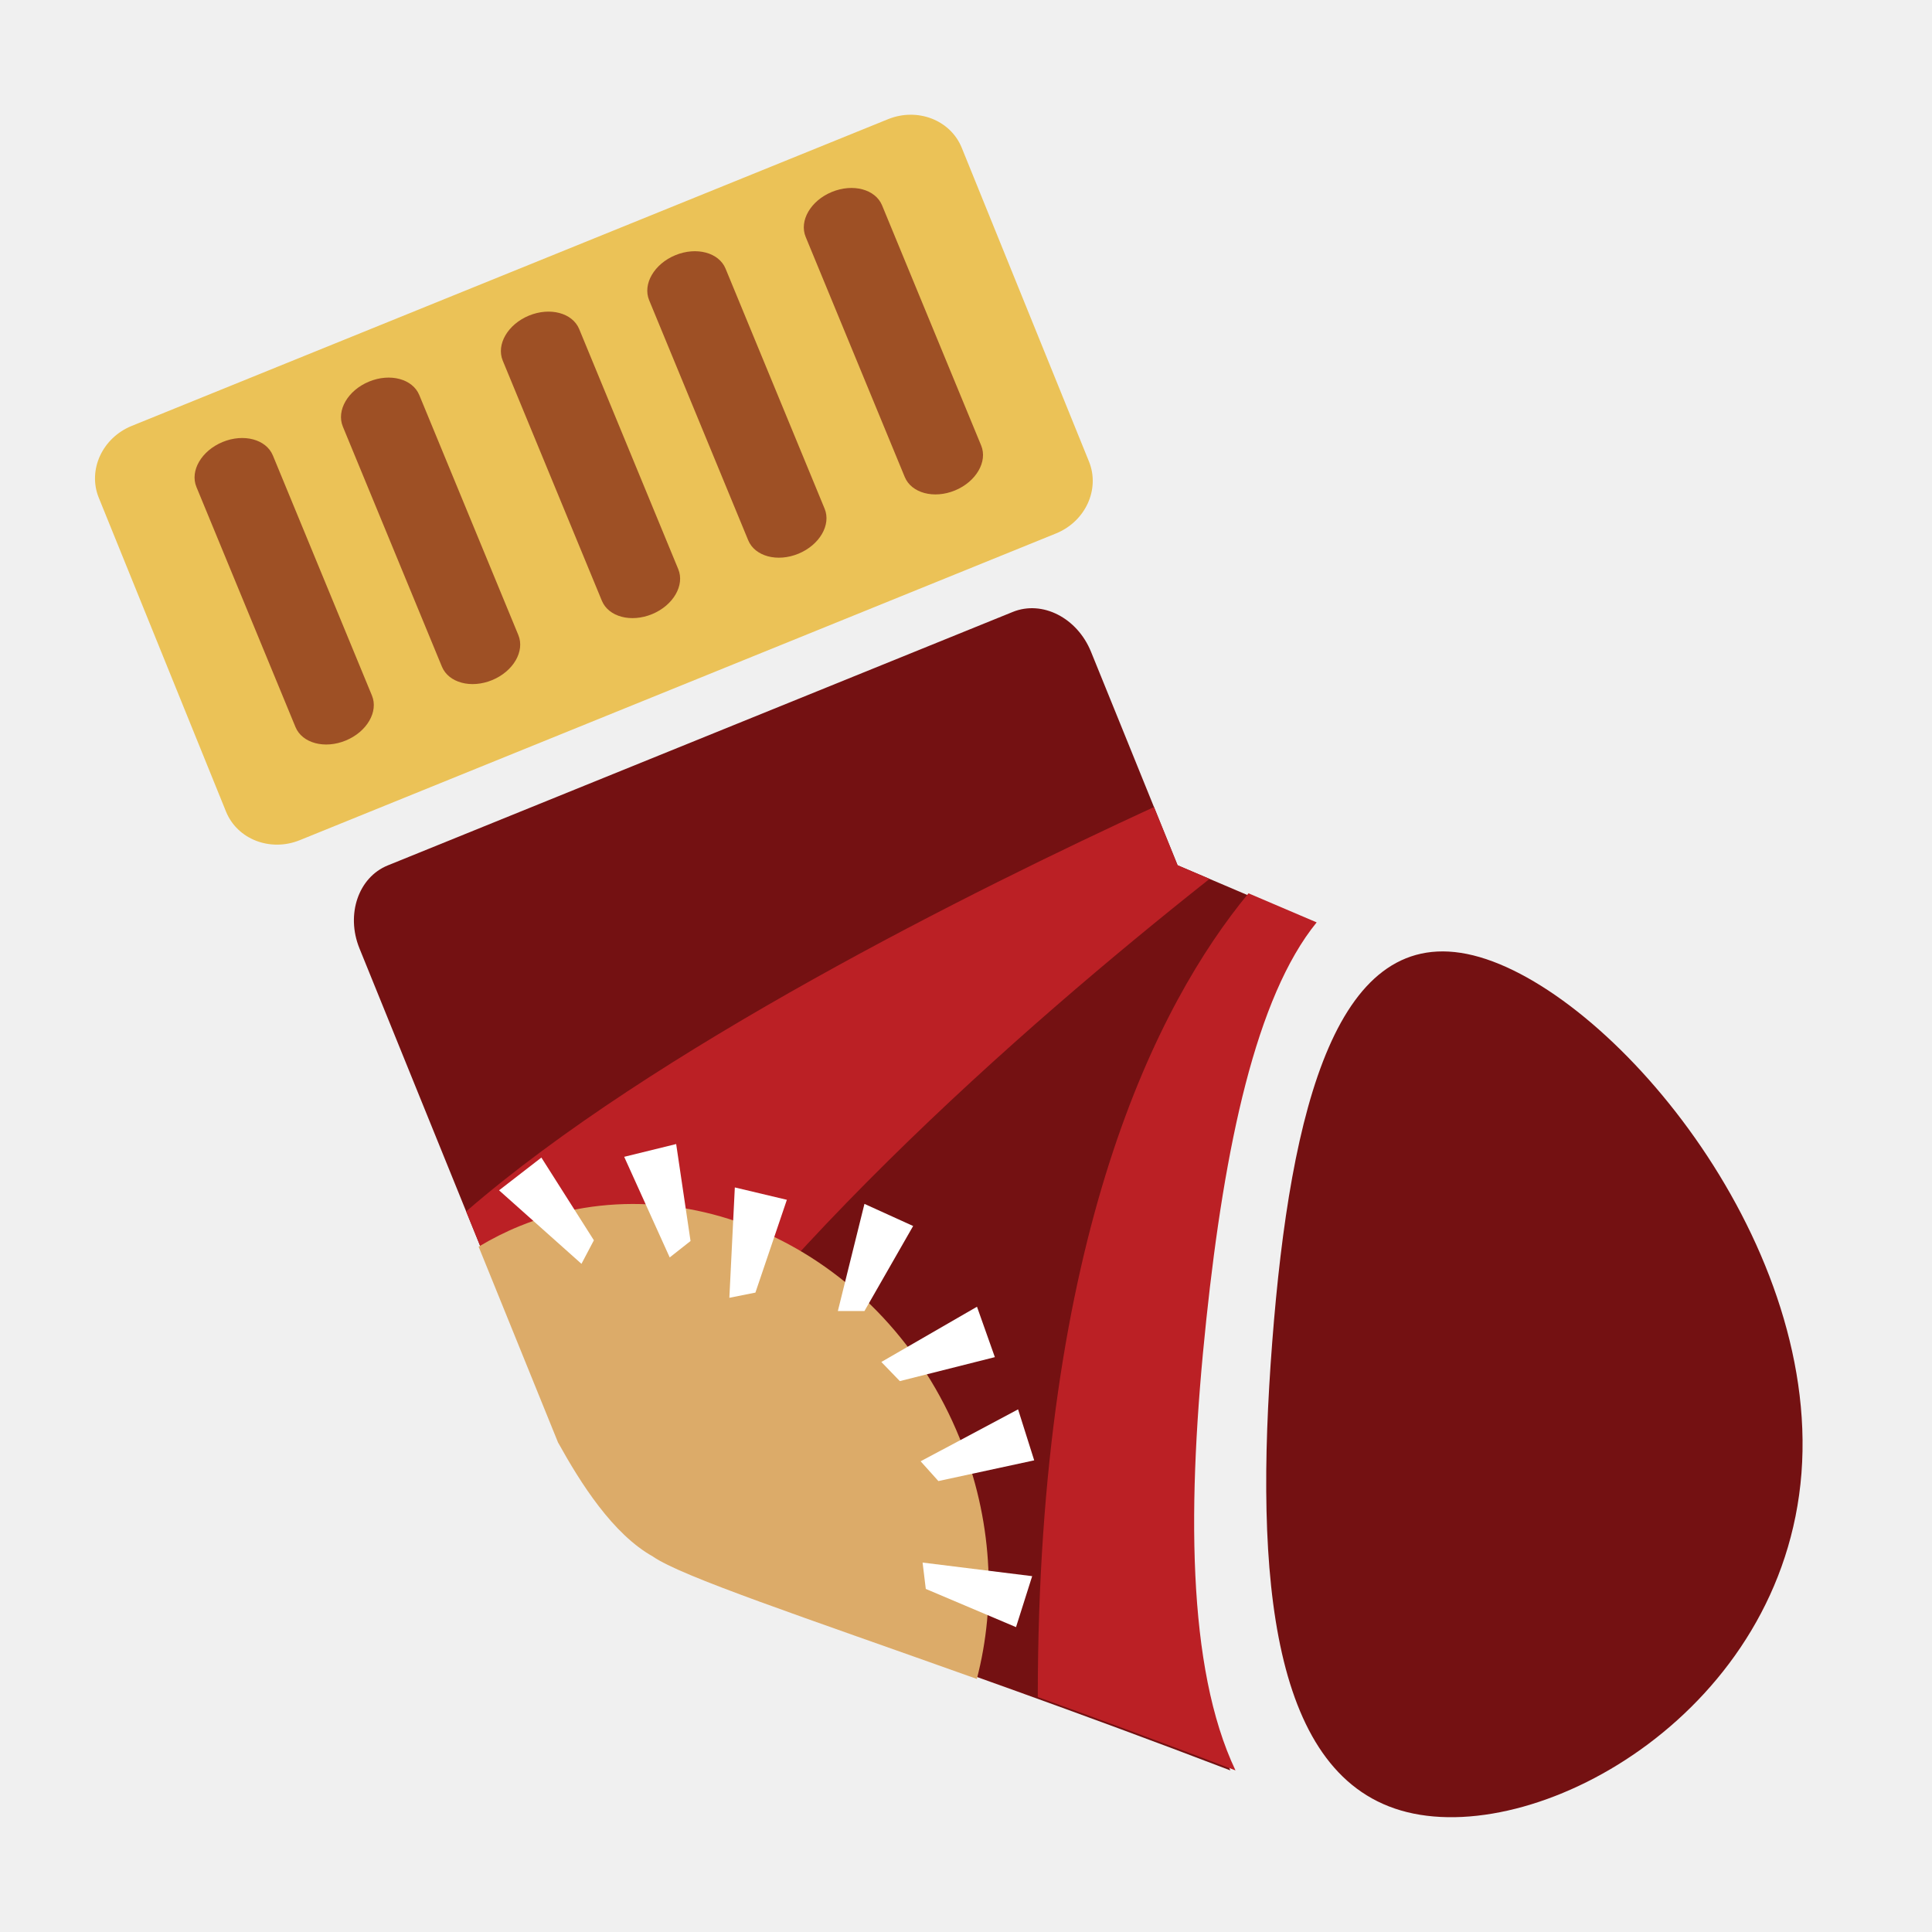
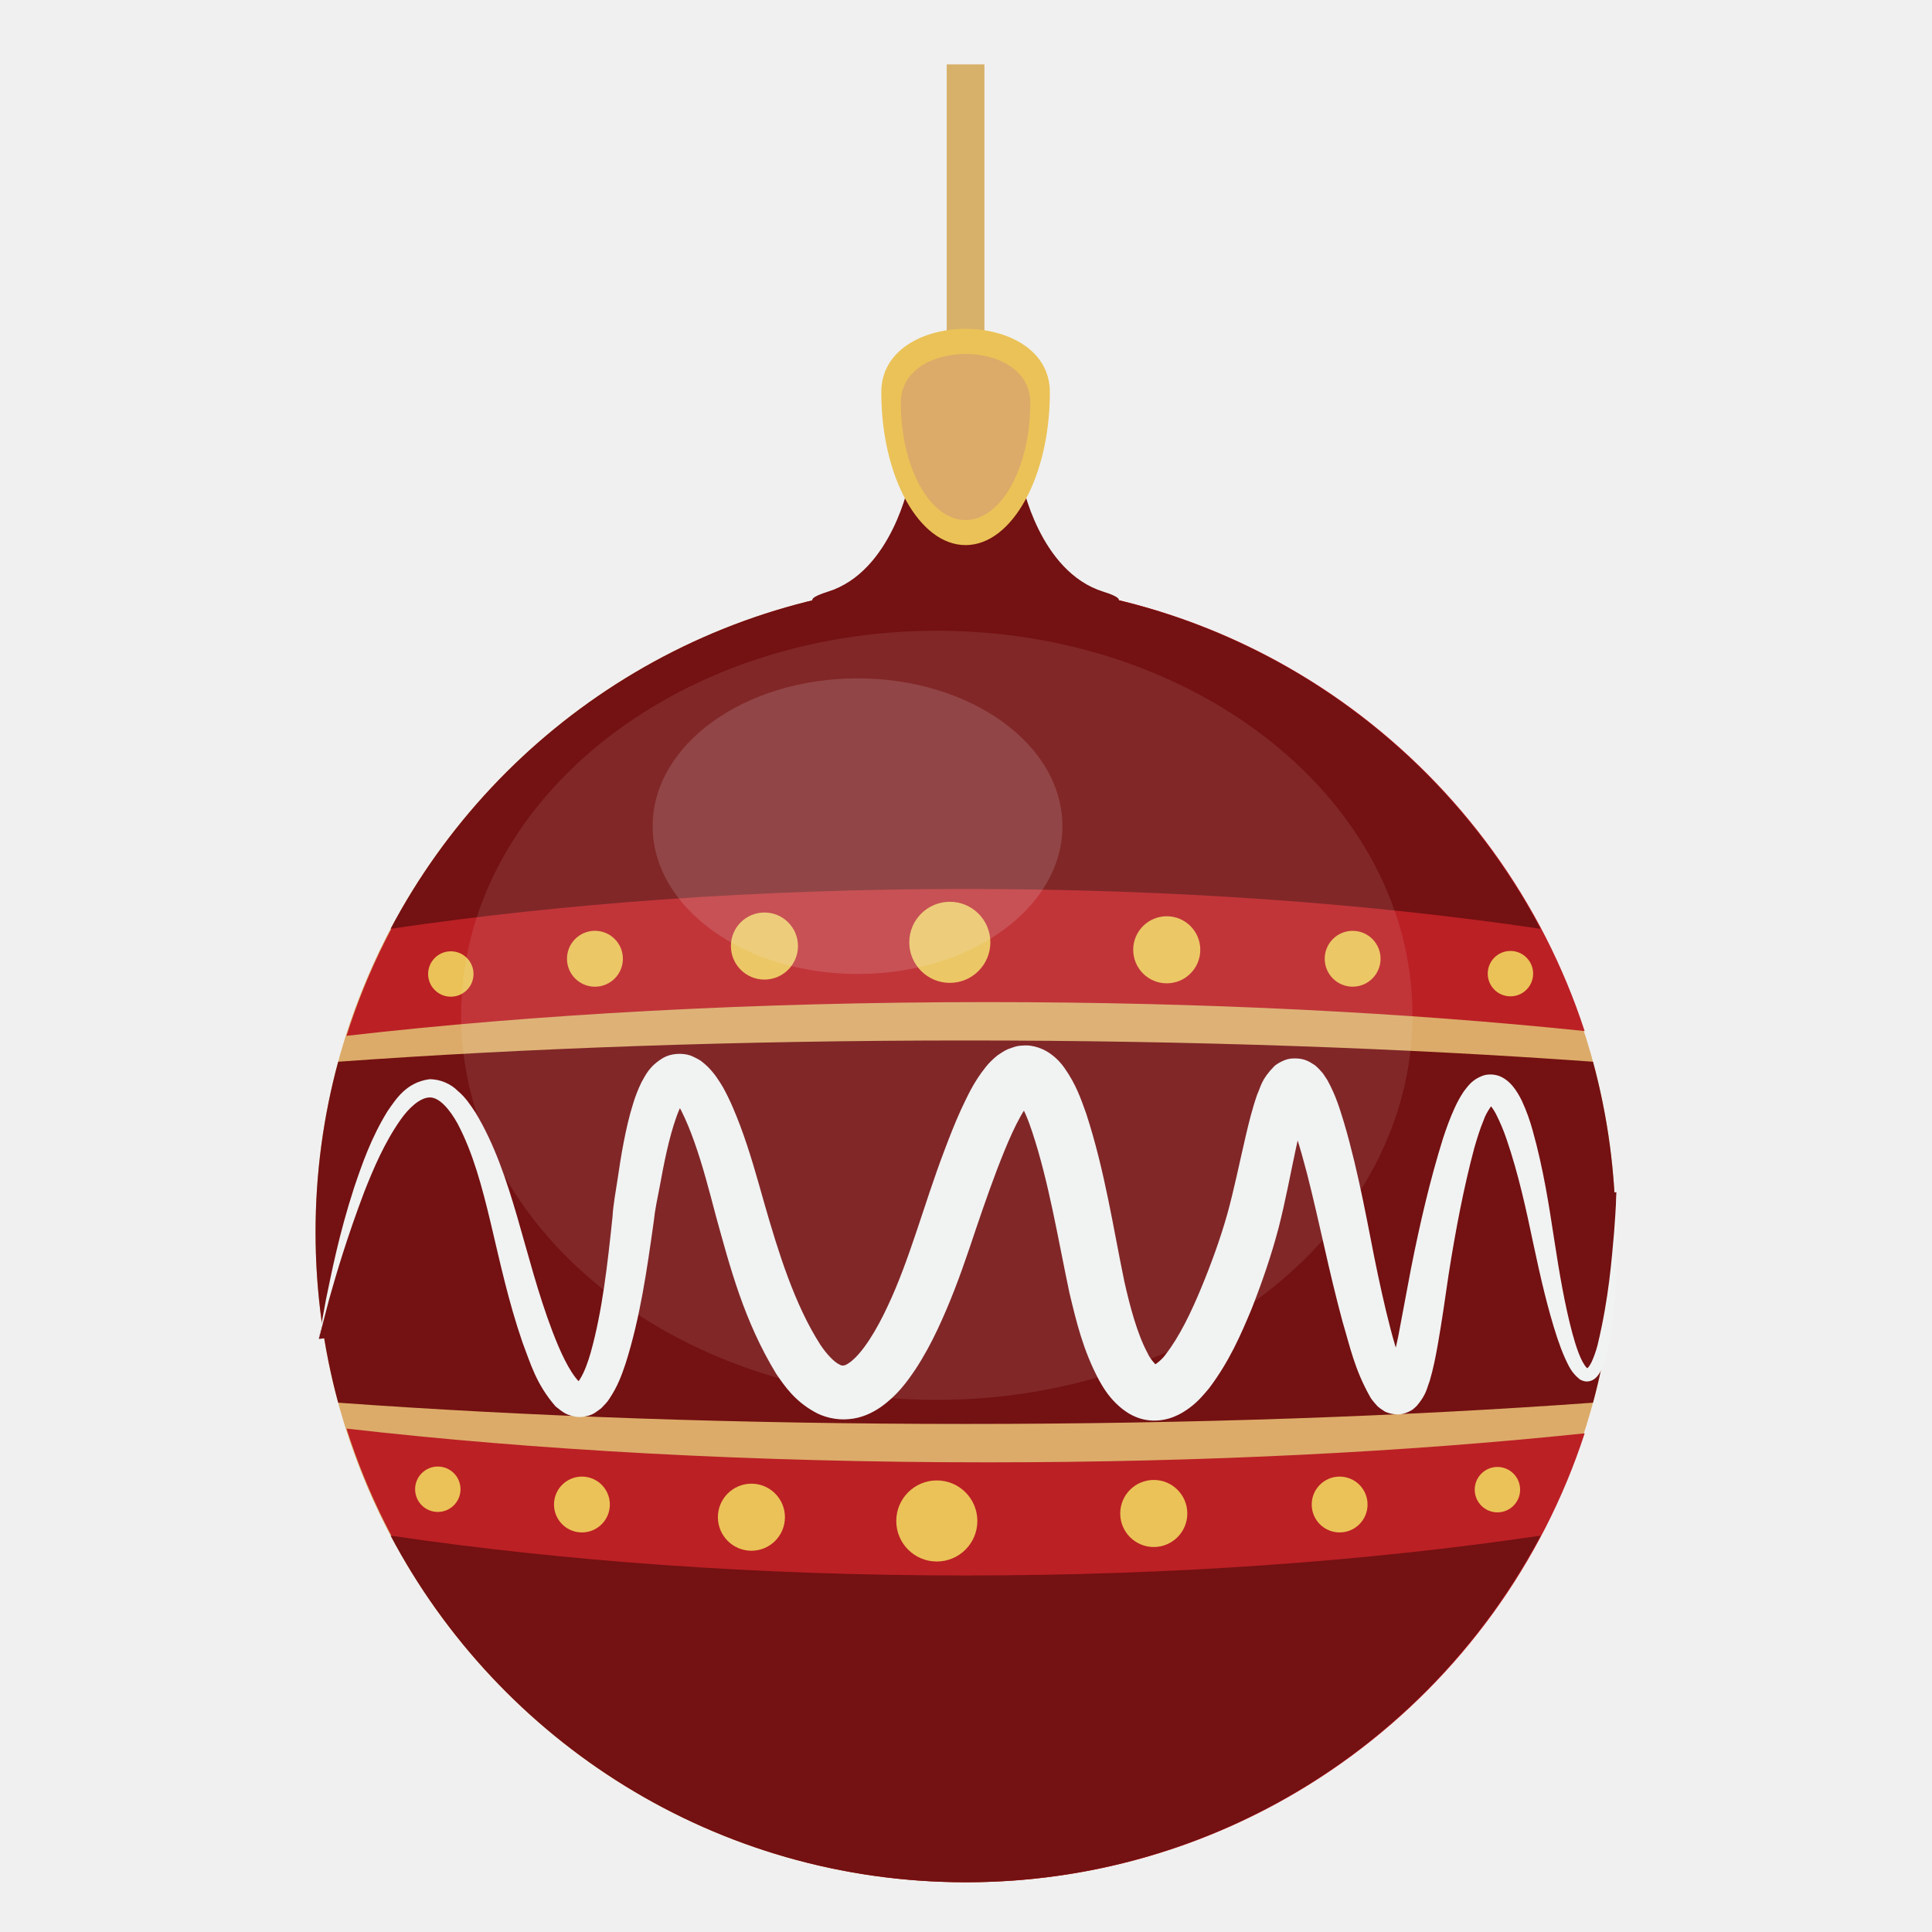
<svg xmlns="http://www.w3.org/2000/svg" version="1.1" id="Layer_1" x="0px" y="0px" width="64px" height="64px" viewBox="0 0 64 64" enable-background="new 0 0 64 64" xml:space="preserve">
-   <path fill="#EBC257" d="M36.075,15.292c0.371,0.918-0.119,1.984-1.096,2.38L9.93,27.832c-0.977,0.395-2.07-0.028-2.443-0.947  L3.272,16.488c-0.373-0.919,0.117-1.984,1.093-2.38L29.416,3.949c0.976-0.396,2.07,0.027,2.443,0.946L36.075,15.292z" />
-   <path fill="#741112" d="M48.804,31.648c-4.494-1.112-6.057,4.978-6.66,12.815c-0.605,7.836-0.025,14.456,4.469,15.567  c4.496,1.112,12.457-3.393,13.063-11.231C60.28,40.962,53.3,32.76,48.804,31.648z" />
-   <path fill="#741112" d="M39.009,28.663l-1.896-4.678l-0.973-2.397c-0.457-1.123-1.613-1.713-2.588-1.318l-20.707,8.398  c-0.973,0.395-1.393,1.624-0.938,2.747l0.973,2.398l5.644,13.916c0.751,1.356,1.815,3.037,3.142,3.778  c1.338,0.942,8.881,3.233,19.091,7.14c-1.615-3.408-1.609-8.866-0.967-14.931c0.611-5.763,1.648-10.692,3.658-13.161L39.009,28.663z  " />
-   <path fill="#BB2025" d="M38.228,26.734c-5.949,2.739-16.594,8.027-22.786,13.396l3.082,7.598c0.396,0.715,0.879,1.52,1.441,2.229  c4.714-7.869,13.81-15.863,20.103-20.843l-1.059-0.452L38.228,26.734z" />
-   <path fill="#BB2025" d="M43.616,30.555l-2.258-0.963c-2.984,3.616-6.98,11.313-6.98,26.624c2.016,0.729,4.211,1.536,6.549,2.431  c-1.615-3.408-1.609-8.866-0.967-14.931C40.569,37.953,41.608,33.023,43.616,30.555z" />
-   <path fill="#DCAB69" d="M32.359,55.617c0.651-2.496,0.516-5.302-0.571-7.981c-2.487-6.132-9.008-9.277-14.565-7.024  c-0.479,0.195-0.936,0.426-1.368,0.686l2.63,6.484c0.752,1.357,1.815,3.037,3.142,3.779C22.565,52.22,26.549,53.543,32.359,55.617z" />
-   <polygon fill="#FFFFFF" points="28.636,39.88 27.755,43.43 28.636,43.43 30.249,40.613 " />
-   <polygon fill="#FFFFFF" points="32.364,43.287 29.196,45.117 29.808,45.751 32.956,44.957 " />
-   <polygon fill="#FFFFFF" points="20.677,38.321 22.185,41.654 22.875,41.11 22.399,37.898 " />
-   <polygon fill="#FFFFFF" points="24.342,39.335 24.161,42.991 25.024,42.819 26.066,39.745 " />
-   <polygon fill="#FFFFFF" points="16.532,39.431 19.262,41.866 19.673,41.086 17.934,38.346 " />
-   <polygon fill="#FFFFFF" points="34.192,52.212 30.562,51.762 30.668,52.635 33.657,53.901 " />
-   <polygon fill="#FFFFFF" points="33.725,46.687 30.497,48.407 31.085,49.062 34.259,48.376 " />
-   <path fill="#9E5025" d="M17.521,10.455c0.699-0.288,1.444-0.089,1.665,0.445l3.282,7.954c0.221,0.535-0.167,1.202-0.867,1.49l0,0  c-0.699,0.288-1.444,0.09-1.664-0.445l-3.283-7.953C16.434,11.411,16.821,10.745,17.521,10.455L17.521,10.455z" />
-   <path fill="#9E5025" d="M7.374,14.642c0.699-0.289,1.444-0.089,1.665,0.445l3.282,7.954c0.221,0.534-0.167,1.201-0.866,1.489l0,0  c-0.699,0.29-1.445,0.089-1.666-0.444l-3.282-7.954C6.286,15.598,6.674,14.931,7.374,14.642L7.374,14.642z" />
-   <path fill="#9E5025" d="M22.37,8.454c0.699-0.288,1.445-0.089,1.665,0.445l3.282,7.953c0.22,0.534-0.168,1.201-0.867,1.49l0,0  c-0.7,0.289-1.445,0.089-1.665-0.446l-3.282-7.953C21.284,9.41,21.671,8.743,22.37,8.454L22.37,8.454z" />
-   <path fill="#9E5025" d="M12.224,12.641c0.699-0.289,1.444-0.09,1.665,0.445l3.282,7.952c0.22,0.535-0.167,1.202-0.867,1.491l0,0  c-0.699,0.289-1.444,0.089-1.665-0.445l-3.282-7.953C11.137,13.596,11.524,12.93,12.224,12.641L12.224,12.641z" />
-   <path fill="#9E5025" d="M27.555,6.359c0.7-0.289,1.445-0.09,1.665,0.444l3.282,7.954c0.221,0.534-0.168,1.201-0.866,1.489l0,0  c-0.699,0.289-1.444,0.089-1.665-0.445l-3.282-7.953C26.468,7.314,26.855,6.647,27.555,6.359L27.555,6.359z" />
+   <circle fill="#DCAB69" cx="31.986" cy="40.819" r="21.533" />
+   <g>
+     <path fill="#BB2025" d="M32.711,33.196c7.18,0,13.926,0.35,19.782,0.959c-2.807-8.631-10.914-14.87-20.481-14.87   c-9.626,0-17.775,6.315-20.533,15.028C17.661,33.604,24.931,33.196,32.711,33.196z" />
+     <path fill="#BB2025" d="M32.711,48.442c-7.78,0-15.05-0.409-21.231-1.118c2.758,8.713,10.907,15.028,20.533,15.028   c9.567,0,17.674-6.239,20.481-14.871C46.637,48.094,39.891,48.442,32.711,48.442z" />
+   </g>
+   <g>
+     <path fill="#741112" d="M31.986,29.449c6.882,0,13.363,0.478,19.047,1.319c-3.611-6.829-10.784-11.483-19.047-11.483   c-8.262,0-15.436,4.654-19.047,11.483C18.623,29.926,25.104,29.449,31.986,29.449z" />
+     <path fill="#741112" d="M31.986,52.19c-6.882,0-13.363-0.479-19.047-1.32c3.611,6.829,10.785,11.482,19.047,11.482   c8.263,0,15.436-4.653,19.047-11.482C45.35,51.712,38.868,52.19,31.986,52.19z" />
+   </g>
+   <path fill="#741112" d="M11.203,35.171c-0.488,1.8-0.75,3.693-0.75,5.648c0,1.954,0.262,3.847,0.75,5.647  c6.228,0.45,13.292,0.704,20.784,0.704c7.492,0,14.557-0.254,20.783-0.704c0.488-1.801,0.75-3.693,0.75-5.647  c0-1.955-0.262-3.849-0.75-5.648c-6.227-0.448-13.291-0.704-20.783-0.704C24.495,34.467,17.431,34.723,11.203,35.171z" />
+   <g>
+     <path fill="#741112" d="M10.561,44.354c0,0,3.167-16.163,6.278-3.396c3.112,12.766,4.107-0.989,4.231-1.302   c0.125-0.313,0.996-8.859,3.36,0.104c2.365,8.963,4.729,7.633,6.846,1.198c2.116-6.438,3.232-8.151,4.854,0.677   c1.621,8.829,4.23,2.528,5.227-0.665c0.995-3.19,1.244-9.626,3.237,0c1.989,9.628,2.239,3.583,2.986-0.012   c0.746-3.595,1.953-8.884,3.527,0.012c1.574,8.897,2.429,2.844,2.438-1.478" />
+     <path fill="#F1F2F2" d="M10.561,44.354c0,0,0.083-0.46,0.24-1.322c0.18-0.857,0.421-2.125,0.93-3.692   c0.264-0.781,0.563-1.647,1.105-2.528c0.283-0.407,0.621-0.953,1.38-1.06c0.366-0.011,0.729,0.161,0.948,0.385   c0.256,0.212,0.42,0.468,0.59,0.723c1.25,2.076,1.585,4.725,2.55,7.254c0.233,0.61,0.542,1.31,0.877,1.655   c0.026,0.006,0.061,0.042,0.059,0.037c-0.017-0.016-0.042-0.008-0.089-0.011c-0.044,0.03-0.028-0.005-0.02,0.001   c0.024-0.045,0.051-0.048,0.084-0.115c0.135-0.212,0.259-0.543,0.353-0.877c0.383-1.366,0.558-2.918,0.722-4.496   c0.022-0.378,0.109-0.865,0.166-1.23c0.06-0.405,0.123-0.822,0.205-1.242c0.082-0.422,0.176-0.848,0.316-1.291   c0.068-0.222,0.155-0.45,0.272-0.691c0.135-0.234,0.249-0.528,0.724-0.813c0.244-0.143,0.629-0.174,0.917-0.07   c0.113,0.048,0.226,0.106,0.331,0.173c0.078,0.06,0.145,0.119,0.215,0.184c0.248,0.246,0.379,0.469,0.514,0.689   c0.241,0.435,0.413,0.86,0.574,1.285c0.316,0.843,0.556,1.716,0.792,2.549c0.469,1.636,1.006,3.362,1.854,4.687   c0.206,0.313,0.465,0.585,0.631,0.659c0.087,0.053,0.111,0.036,0.146,0.036c0.029,0.003,0.101-0.027,0.201-0.099   c0.433-0.312,0.906-1.106,1.257-1.864c0.736-1.558,1.193-3.349,1.874-5.145c0.169-0.448,0.342-0.896,0.549-1.352   c0.22-0.46,0.412-0.907,0.821-1.42c0.097-0.125,0.235-0.266,0.403-0.399c0.109-0.072,0.2-0.139,0.336-0.199   c0.157-0.055,0.288-0.115,0.484-0.119c0.376-0.037,0.73,0.128,0.932,0.276c0.213,0.154,0.352,0.316,0.45,0.454   c0.4,0.568,0.554,1.041,0.728,1.523c0.616,1.887,0.895,3.787,1.263,5.56c0.189,0.841,0.428,1.741,0.772,2.379   c0.151,0.334,0.425,0.472,0.242,0.4c-0.156,0.048,0.157-0.074,0.362-0.371c0.454-0.586,0.841-1.395,1.17-2.19   c0.331-0.798,0.64-1.65,0.867-2.458c0.226-0.819,0.402-1.696,0.608-2.577c0.105-0.445,0.211-0.889,0.38-1.375   c0.122-0.26,0.128-0.488,0.561-0.932c0.034-0.041,0.17-0.128,0.276-0.174c0.107-0.053,0.229-0.09,0.395-0.09   c0.352-0.002,0.496,0.111,0.684,0.228c0.104,0.089,0.191,0.183,0.265,0.272l0.144,0.219c0.292,0.532,0.41,0.954,0.548,1.398   c0.132,0.438,0.239,0.868,0.345,1.296c0.205,0.852,0.374,1.702,0.534,2.526c0.16,0.834,0.325,1.626,0.513,2.415   c0.183,0.753,0.404,1.615,0.667,2.103c0.017,0.035,0.024,0.042,0.024,0.04v0.009c-0.015-0.017-0.04-0.038-0.064-0.051   c-0.007-0.006-0.229-0.098-0.349-0.048c-0.064,0.008-0.132,0.035-0.182,0.075c-0.03,0.02-0.04,0.023-0.057,0.041   c-0.053,0.079,0.062-0.114,0.1-0.249c0.105-0.319,0.19-0.693,0.268-1.062c0.143-0.763,0.284-1.513,0.423-2.251   c0.301-1.517,0.628-2.923,1.061-4.313c0.114-0.346,0.237-0.688,0.396-1.031c0.079-0.172,0.173-0.346,0.291-0.522   c0.138-0.172,0.262-0.387,0.638-0.526c0.197-0.065,0.438-0.039,0.601,0.042c0.168,0.082,0.267,0.179,0.351,0.271   c0.161,0.186,0.252,0.358,0.337,0.527c0.155,0.336,0.269,0.661,0.356,0.98c0.357,1.275,0.54,2.482,0.713,3.609   c0.172,1.124,0.35,2.163,0.599,3.098c0.119,0.439,0.285,0.956,0.481,1.156c0.046,0.012-0.032,0.038,0.026,0.005   c0.043-0.038,0.093-0.12,0.135-0.204c0.08-0.177,0.146-0.367,0.196-0.56c0.376-1.559,0.468-2.858,0.546-3.724   c0.067-0.872,0.08-1.34,0.08-1.34s0.022,0.467,0.022,1.344c-0.021,0.877,0.02,2.166-0.291,3.807   c-0.042,0.206-0.1,0.417-0.185,0.638c-0.05,0.11-0.101,0.226-0.213,0.345c-0.063,0.06-0.139,0.12-0.271,0.137   c-0.104,0.014-0.248-0.035-0.299-0.086c-0.262-0.214-0.351-0.439-0.46-0.666c-0.104-0.228-0.188-0.461-0.269-0.7   c-0.313-0.953-0.555-2.008-0.791-3.121c-0.234-1.111-0.487-2.293-0.887-3.459c-0.098-0.292-0.219-0.57-0.347-0.824   c-0.065-0.121-0.14-0.236-0.201-0.298c-0.089-0.085-0.027,0.006,0.076-0.025c0.051-0.047-0.197,0.251-0.283,0.521   c-0.118,0.283-0.218,0.599-0.31,0.922c-0.349,1.301-0.627,2.756-0.854,4.211c-0.109,0.741-0.215,1.5-0.353,2.289   c-0.071,0.396-0.145,0.794-0.274,1.23c-0.094,0.233-0.102,0.433-0.421,0.811c-0.053,0.052-0.096,0.095-0.166,0.144   c-0.096,0.058-0.209,0.104-0.32,0.13c-0.21,0.054-0.548-0.04-0.628-0.116c-0.066-0.04-0.134-0.089-0.188-0.137L45.54,46.48   c-0.067-0.076-0.121-0.148-0.151-0.203c-0.519-0.92-0.668-1.667-0.916-2.496c-0.217-0.808-0.417-1.643-0.599-2.459   c-0.189-0.824-0.371-1.641-0.581-2.459c-0.107-0.405-0.217-0.812-0.343-1.202c-0.118-0.383-0.271-0.797-0.408-1.029l-0.037-0.056   c0.002,0.008,0.012,0.022,0.038,0.035c0.089,0.068,0.145,0.104,0.38,0.121c0.109-0.011,0.18-0.031,0.24-0.053   c0.06-0.019,0.137-0.092,0.139-0.086c0.119-0.131-0.027,0.072-0.062,0.22c-0.115,0.35-0.212,0.771-0.303,1.192   c-0.185,0.854-0.344,1.737-0.579,2.66c-0.246,0.932-0.543,1.791-0.892,2.683c-0.367,0.883-0.749,1.759-1.413,2.639   c-0.186,0.221-0.364,0.441-0.655,0.655c-0.276,0.203-0.68,0.434-1.223,0.416c-0.558-0.021-0.955-0.324-1.206-0.57   c-0.266-0.261-0.422-0.518-0.561-0.766c-0.531-0.998-0.748-1.922-0.98-2.887c-0.394-1.865-0.683-3.673-1.235-5.341   c-0.129-0.397-0.304-0.814-0.447-1.008c-0.032-0.055-0.059-0.064-0.032-0.048c0.016,0.016,0.141,0.075,0.283,0.067   c0.289-0.066,0.17-0.089,0.095,0.038c-0.388,0.492-0.763,1.417-1.076,2.232c-0.322,0.851-0.612,1.709-0.908,2.593   c-0.305,0.899-0.636,1.793-1.053,2.676c-0.208,0.441-0.444,0.88-0.727,1.313c-0.291,0.431-0.612,0.874-1.157,1.258   c-0.272,0.186-0.625,0.363-1.052,0.396c-0.415,0.041-0.858-0.071-1.16-0.253c-0.635-0.362-0.958-0.826-1.25-1.255   c-1.061-1.748-1.518-3.498-1.993-5.219c-0.226-0.855-0.434-1.663-0.708-2.436c-0.135-0.383-0.285-0.752-0.446-1.068   c-0.08-0.146-0.171-0.29-0.224-0.344c-0.009-0.007-0.019-0.021-0.021-0.028c0.012,0.016,0.032,0.023,0.052,0.021   c0.084,0.049,0.248,0.014,0.307-0.019c0.106-0.075-0.017,0.006-0.074,0.138c-0.07,0.134-0.141,0.293-0.201,0.468   c-0.124,0.348-0.224,0.729-0.312,1.112c-0.088,0.386-0.162,0.776-0.234,1.173c-0.082,0.437-0.155,0.739-0.199,1.164   c-0.226,1.604-0.446,3.166-0.93,4.697c-0.129,0.385-0.266,0.766-0.541,1.175c-0.055,0.098-0.176,0.214-0.267,0.312   c-0.143,0.101-0.264,0.223-0.496,0.263c-0.229,0.062-0.432,0.017-0.625-0.057c-0.168-0.074-0.27-0.171-0.393-0.266   c-0.648-0.744-0.832-1.431-1.095-2.118c-0.942-2.731-1.132-5.332-2.155-7.257c-0.25-0.451-0.594-0.865-0.917-0.86   c-0.334,0.004-0.713,0.372-0.972,0.745c-0.539,0.77-0.891,1.61-1.189,2.359c-0.576,1.517-0.94,2.751-1.176,3.593   C10.679,43.901,10.561,44.354,10.561,44.354z" />
+   </g>
+   <circle fill="#EBC257" cx="31.464" cy="31.216" r="1.343" />
+   <circle fill="#EBC257" cx="25.323" cy="31.339" r="1.111" />
+   <circle fill="#EBC257" cx="19.708" cy="31.76" r="0.926" />
+   <circle fill="#EBC257" cx="14.934" cy="32.265" r="0.752" />
+   <circle fill="#EBC257" cx="38.65" cy="31.463" r="1.111" />
+   <circle fill="#EBC257" cx="44.808" cy="31.76" r="0.925" />
+   <circle fill="#EBC257" cx="50.035" cy="32.253" r="0.752" />
+   <circle fill="#EBC257" cx="31.033" cy="50.384" r="1.343" />
+   <path fill="#EBC257" d="M26.002,50.258c0-0.611-0.497-1.109-1.11-1.109s-1.111,0.498-1.111,1.109c0,0.616,0.498,1.112,1.111,1.112  S26.002,50.874,26.002,50.258z" />
+   <circle fill="#EBC257" cx="19.277" cy="49.839" r="0.925" />
+   <circle fill="#EBC257" cx="14.503" cy="49.333" r="0.752" />
+   <circle fill="#EBC257" cx="38.22" cy="50.136" r="1.111" />
+   <circle fill="#EBC257" cx="44.377" cy="49.839" r="0.925" />
+   <circle fill="#EBC257" cx="49.604" cy="49.347" r="0.752" />
+   <ellipse opacity="0.1" fill="#F1F2F2" cx="31.033" cy="33.634" rx="15.757" ry="12.74" />
+   <ellipse opacity="0.15" fill="#F1F2F2" cx="28.407" cy="27.368" rx="6.787" ry="4.896" />
+   <path fill="#741112" d="M36.551,19.601c-2.13-0.663-2.702-3.647-2.702-3.647h-1.399h-0.927h-1.398c0,0-0.573,2.984-2.703,3.647  c-2.129,0.663,3.024,0.553,3.024,0.553l1.077,0.003v0.003l0.463-0.001l0.463,0.001v-0.003l1.076-0.003  C33.525,20.154,38.681,20.264,36.551,19.601z" />
+   <rect x="31.361" y="2.133" fill="#D7B169" width="1.249" height="13.821" />
+   <path fill="#EBC257" d="M34.778,12.992c0,2.797-1.251,5.065-2.792,5.065c-1.542,0-2.792-2.268-2.792-5.065  S34.778,10.194,34.778,12.992z" />
+   <path fill="#DCAB69" d="M34.131,13.335c0,2.148-0.96,3.892-2.145,3.892c-1.185,0-2.145-1.743-2.145-3.892  C29.841,11.188,34.131,11.188,34.131,13.335z" />
</svg>
